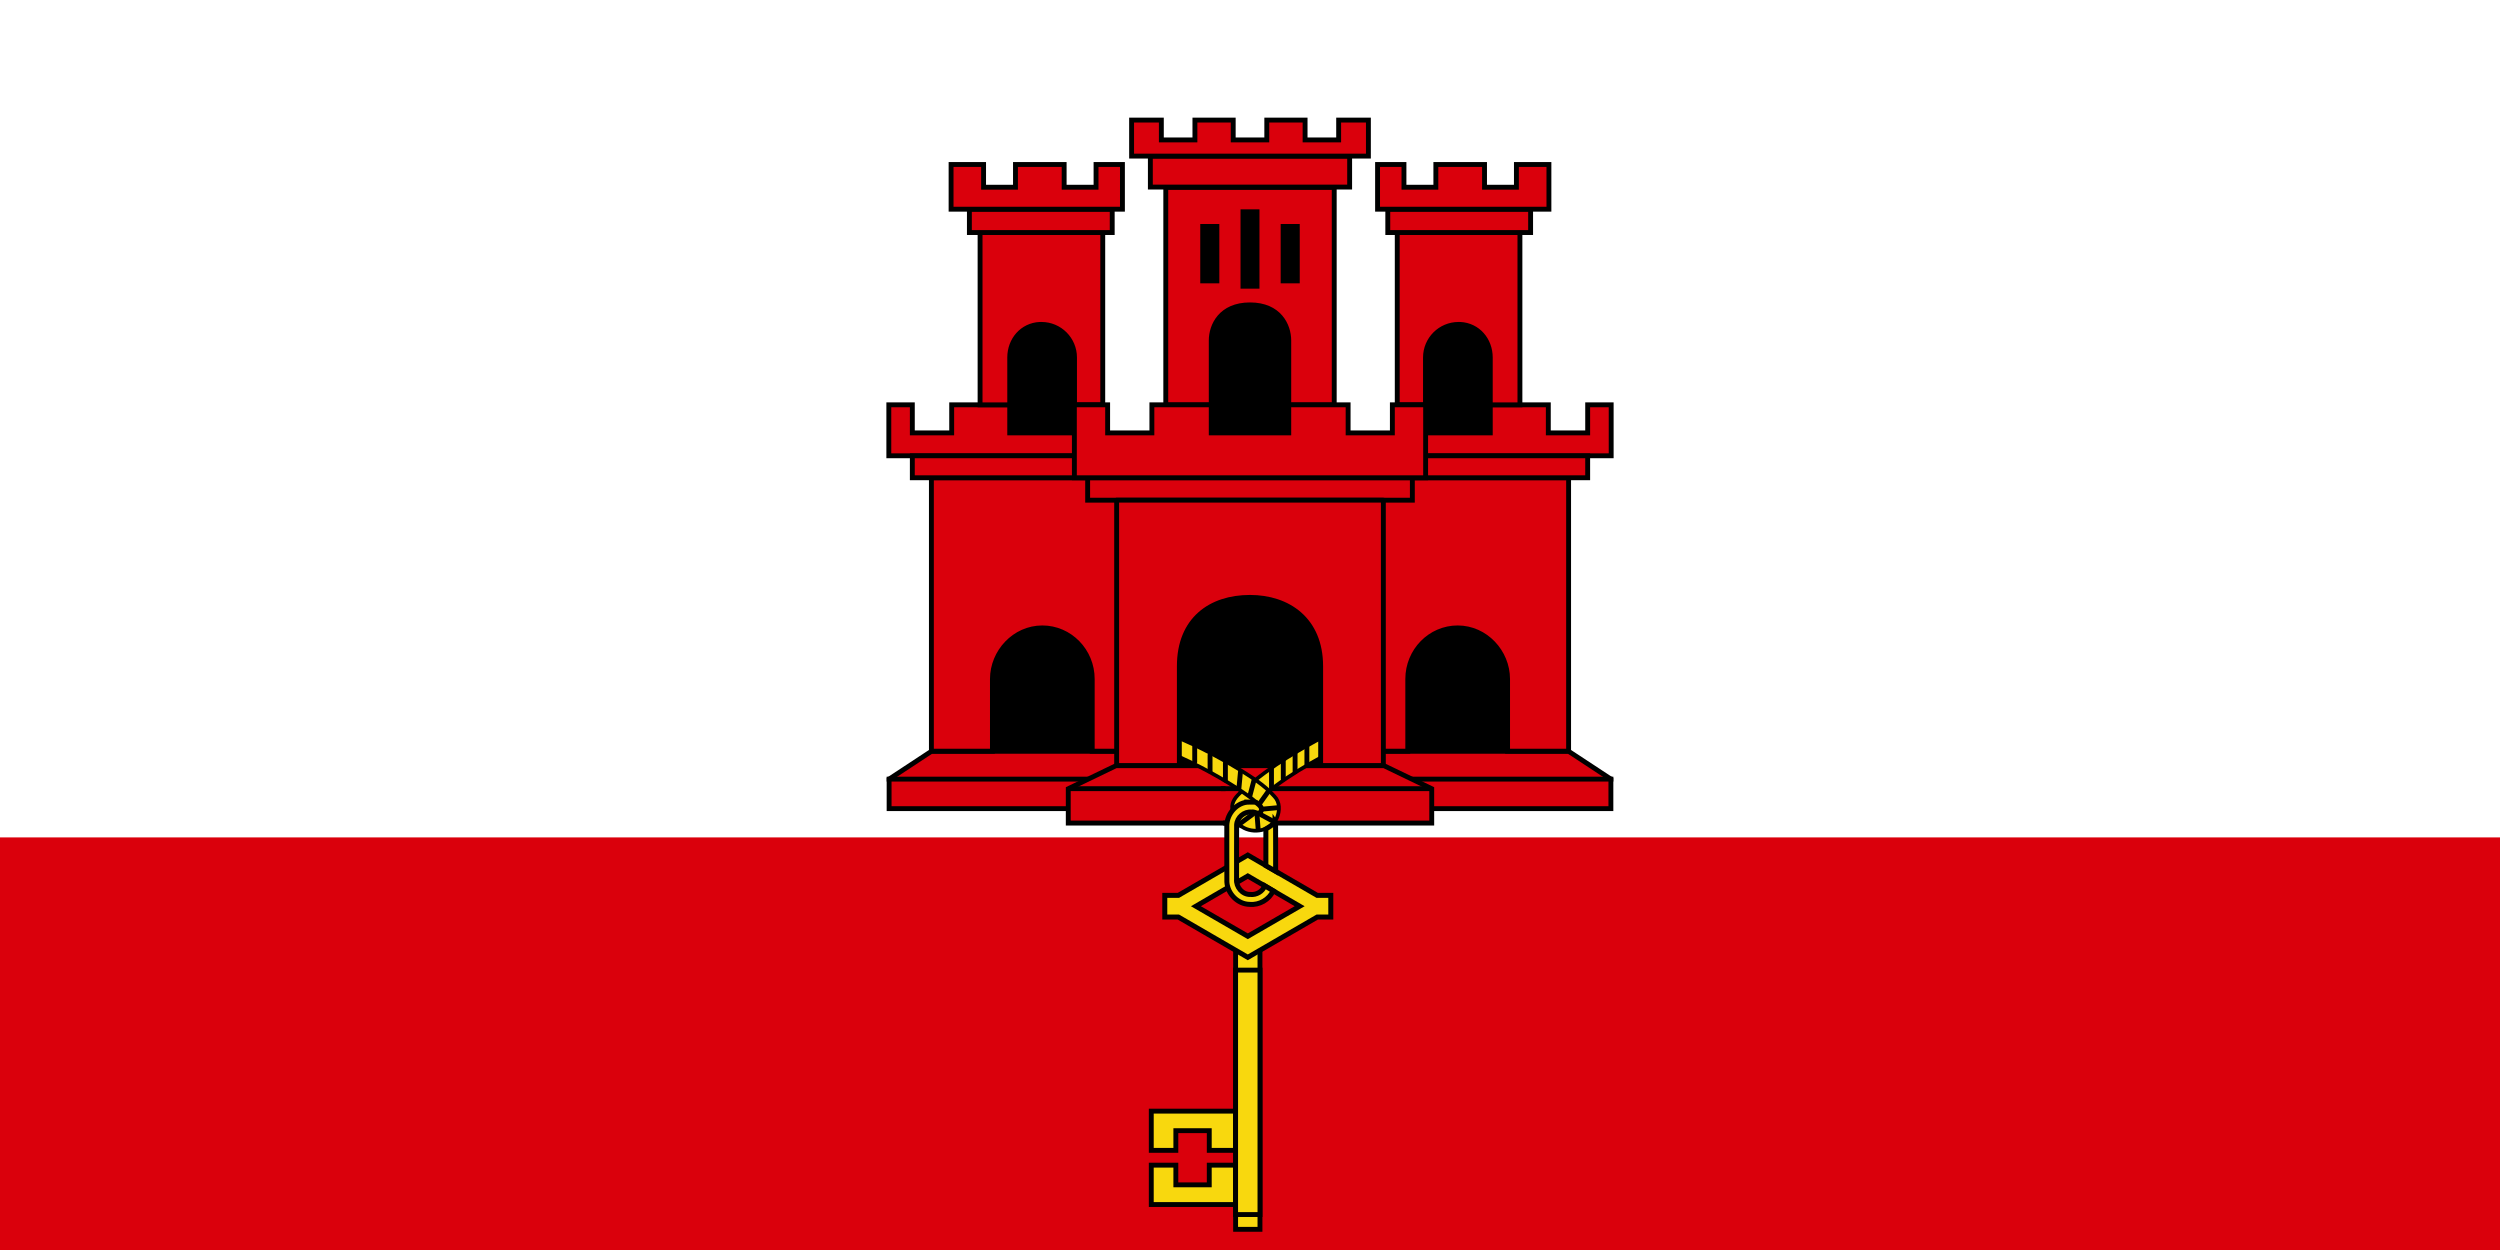
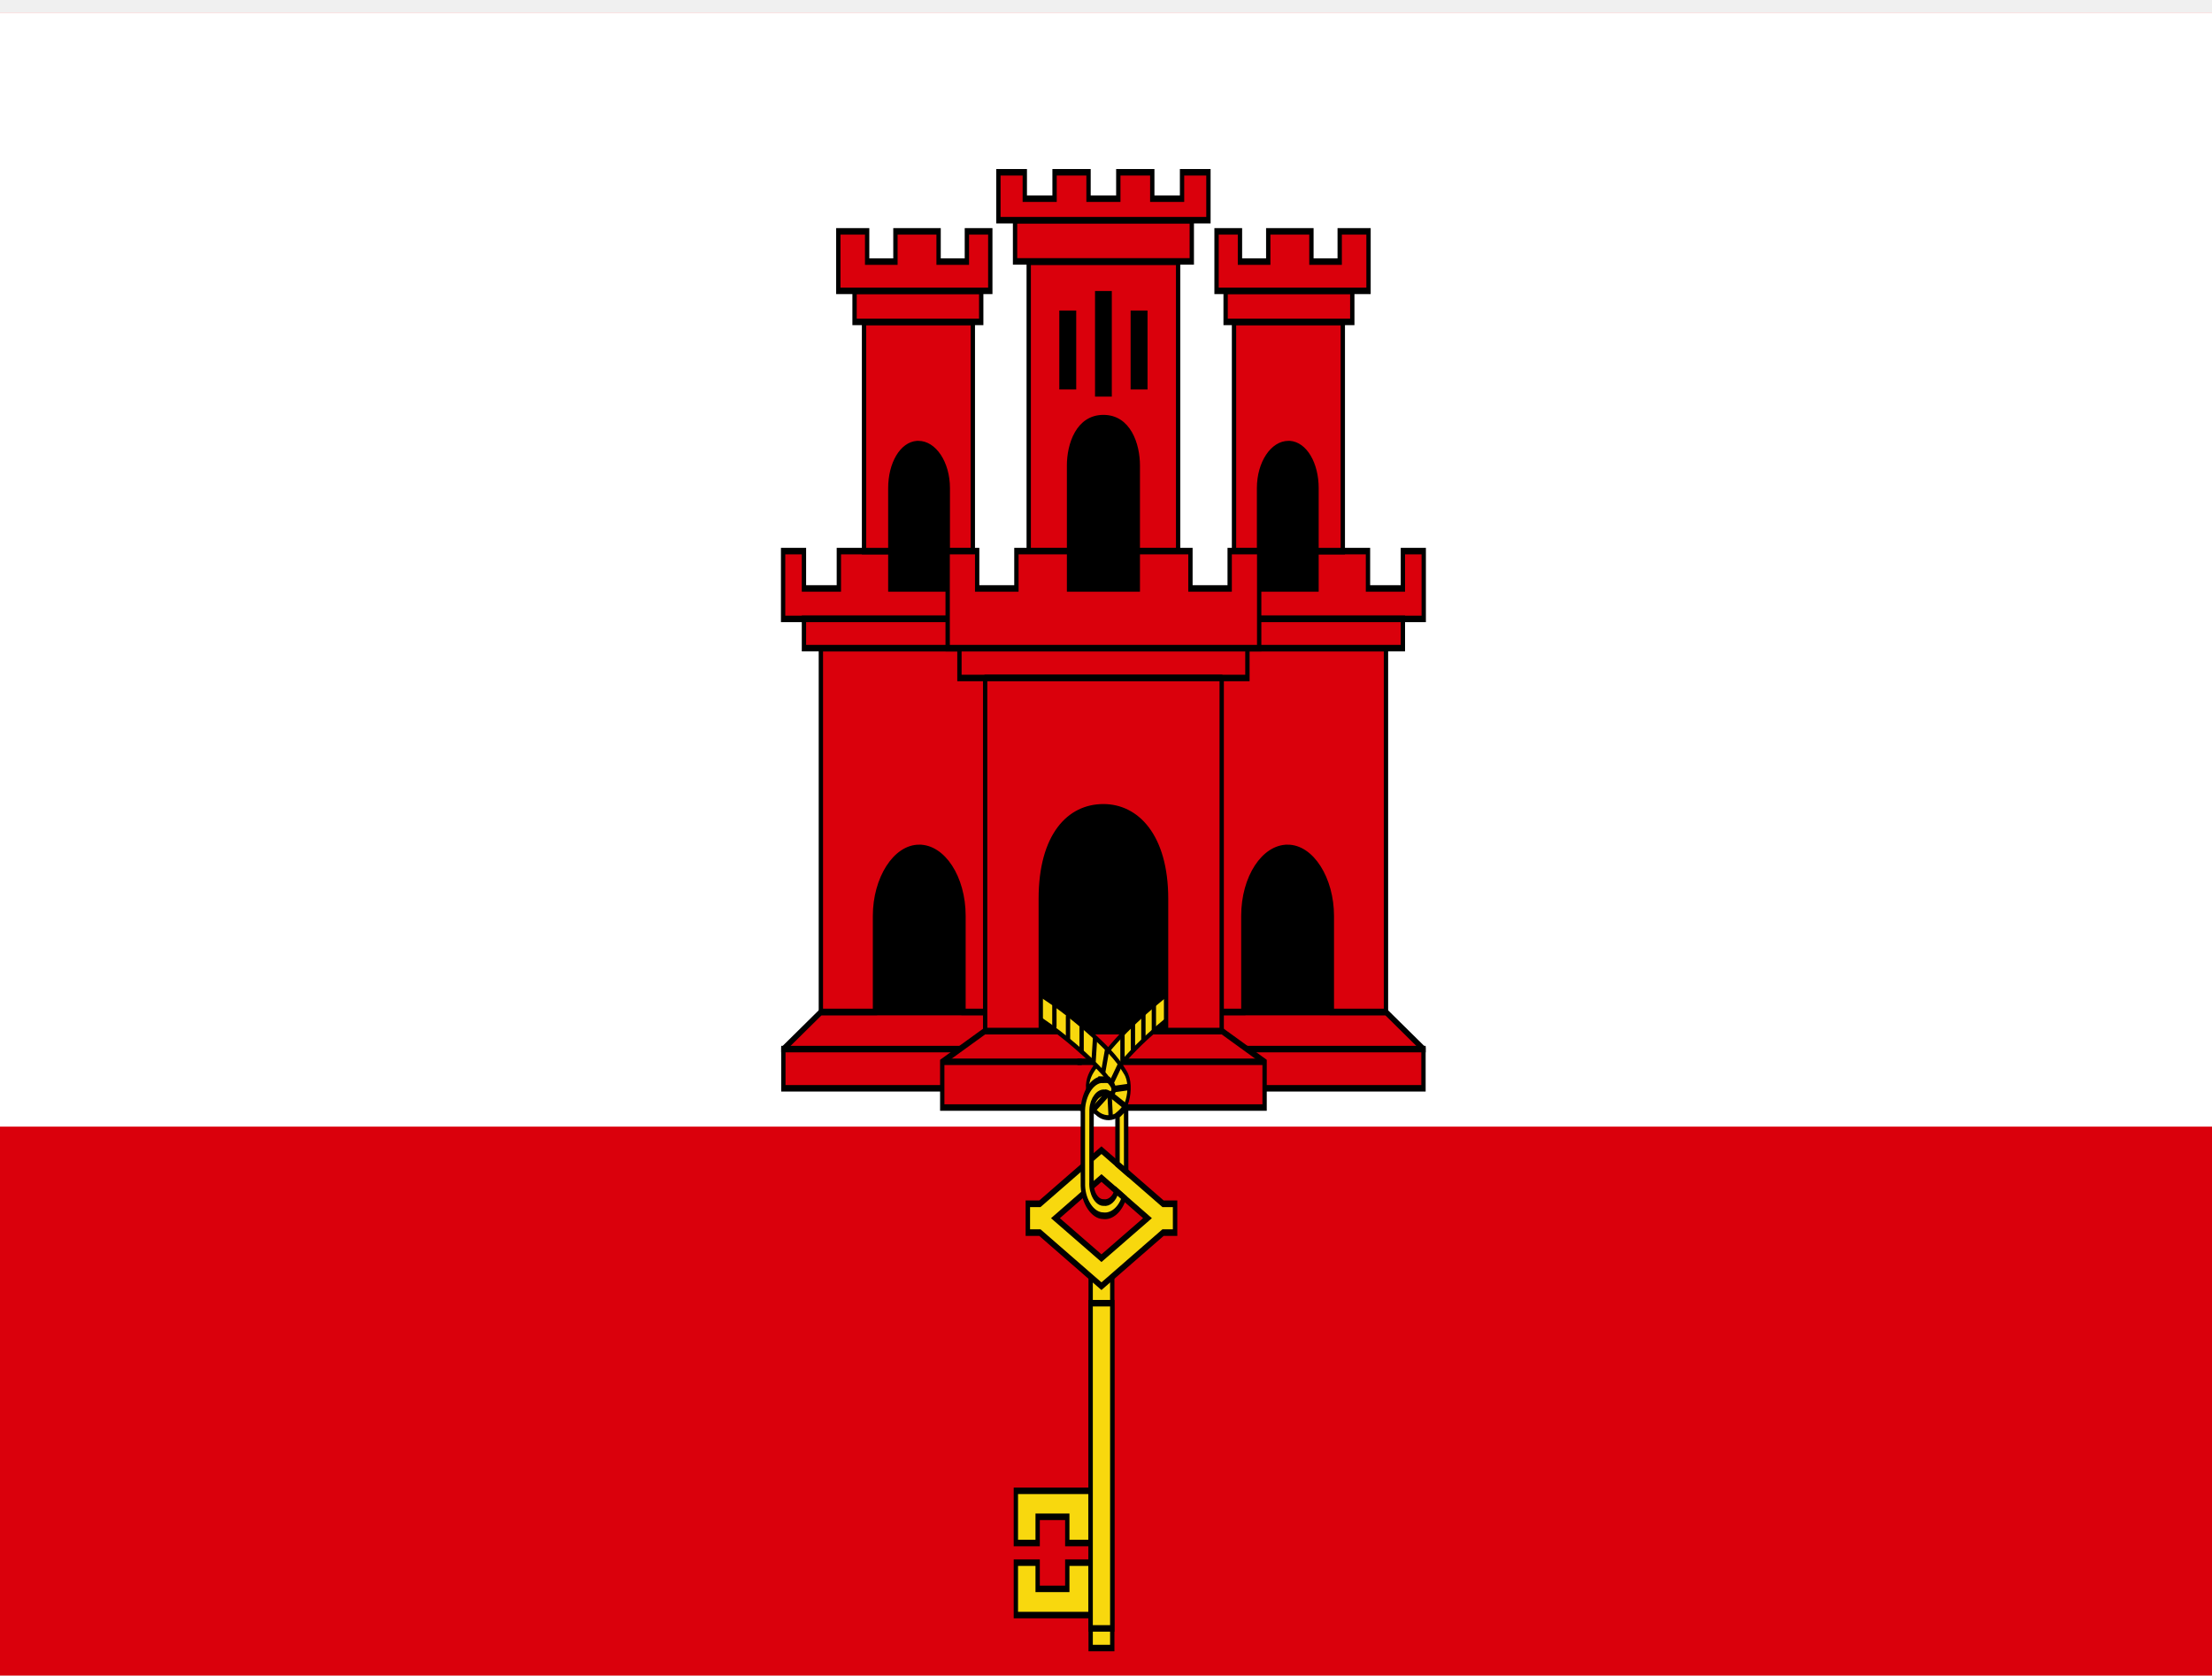
- <svg xmlns="http://www.w3.org/2000/svg" xmlns:xlink="http://www.w3.org/1999/xlink" width="1000" height="500" viewBox="0 0 512 256">
-   <rect fill="#da000c" width="512" height="256" />
-   <rect fill="#fff" width="512" height="171.5" />
-   <g stroke="#000">
-     <g id="castle_half" fill="#da000c" stroke-linecap="square">
-       <rect fill="#000" stroke="none" width="64" height="43.993" x="196.571" y="116.303" />
-       <path d="M229.819,153.865H190.75L182.09,159.564V165.604H229.819" />
-       <path d="M213.469,128.594C219.094,128.594 223.688,133.283 223.688,139.062V153.844H231.031V97.844H190.75V153.844H203.25V139.062C203.25,133.509 207.765,128.594 213.469,128.594z" />
-       <rect fill="#000" stroke="none" width="18.523" height="33.959" x="204.528" y="59.962" />
-       <path d="M223,88.656H206.791V82.906H194.906V88.656H186.844V82.906H182.031V93.344H223M186.844,93.306H221.814V97.844H186.844z" />
-       <path d="M200.719,47.625V82.906H206.791V73.219C206.791,69.589 209.353,66.619 212.938,66.438C213.053,66.432 213.164,66.438 213.281,66.438C217.028,66.437 220.062,69.472 220.062,73.219V82.906H225.844V47.625z" />
-       <path d="M198.531,42.844V47.625H227.781V42.844z" />
-       <path d="M194.781,33.688V42.844H229.875V33.688H224.469V38.344H217.938V33.688H207.969V38.344H201.438V33.688z" />
-       <path d="M182.09,159.564H230" />
-       <path d="M261,156.812H228.562L218.781,161.531V168.562H261" />
-       <path stroke-linecap="butt" d="M218.771,161.519H262" />
-     </g>
-     <use xlink:href="#castle_half" transform="matrix(-1,0,0,1,512,0)" />
-     <g fill="#f8d80e">
-       <g stroke-linecap="round">
-         <path stroke-width="0.768" d="m273.297,150.031c-2.654,0.883-5.053,2.369-7.469,3.753-3.1,1.832-6.107,3.827-8.905,6.099-0.985,0.649-1.929,1.361-2.689,2.273-1.026,0.878-2.065,2.055-1.869,3.513,0.052,0.643,0.874-0.755,1.414-0.823,0.942-0.541,2.084-0.715,3.142-0.471,1.271-1.339,2.91-2.236,4.325-3.406,3.005-2.242,6.237-4.168,9.525-5.961,1.148-0.588,2.301-1.186,3.525-1.602-0.333-1.125-0.667-2.25-1-3.375z" />
-         <path d="M260.4,157.391V161.303" />
-         <path d="M262.817,155.685V159.568" />
-         <path d="M265.233,154.18V158.038" />
-         <path d="M267.65,152.694V156.675" />
-         <path stroke-width="0.768" d="m238.891,150.156c-0.396,1.104-0.792,2.208-1.188,3.312,5.537,2.1,10.809,4.879,15.798,8.06,1.691,1.151,3.467,2.266,4.796,3.846,0.293,0.811-0.514,1.489-1.314,1.244-0.732-0.249-1.454-0.532-2.226-0.004-1.106,0.503-2.106,2.142-0.426,2.691,2.315,1.555,6.082,0.879,7.195-1.845,0.581-1.401,0.619-3.195-0.508-4.345-2.063-2.364-4.797-4.008-7.421-5.672-4.689-2.82-9.573-5.374-14.706-7.288z" />
-         <path d="M254.05,158.035 253.737,161.375" />
-         <path d="M256.832,159.739 255.97,163.009" />
-         <path d="M259.804,162.012 257.996,164.549" />
-         <path d="M260.715,168.181 258.105,166.78" />
-         <path d="M261.528,165.429 258.533,165.709" />
-         <path d="M257.665,169.765 257.46,167.132" />
-         <path d="M256.568,166.756 254.095,168.578" />
-         <path d="M244.677,152.937V156.052" />
-         <path d="M250.963,156.244V159.778" />
-         <path d="M247.82,154.593V157.912" />
+ <svg xmlns="http://www.w3.org/2000/svg" xmlns:xlink="http://www.w3.org/1999/xlink" viewBox="0 0 39.907 30.225" width="798.139" height="604.506" version="1.1" id="svg106">
+   <defs id="defs110" />
+   <clipPath id="s">
+     <path d="M 0,0 V 30 H 60 V 0 Z" id="path88" />
+   </clipPath>
+   <clipPath id="t">
+     <path d="m 30,15 h 30 v 15 z m 0,0 V 30 H 0 Z m 0,0 H 0 V 0 Z m 0,0 V 0 h 30 z" id="path91" />
+   </clipPath>
+   <g id="g1851" transform="matrix(0.078125,0,0,0.1171875,-0.09300536,0.2255281)">
+     <rect fill="#da000c" width="512" height="256" id="rect1703" x="0" y="0" />
+     <rect fill="#ffffff" width="512" height="171.5" id="rect1705" x="0" y="0" />
+     <g stroke="#000000" id="g1794">
+       <g id="castle_half" fill="#da000c" stroke-linecap="square">
+         <rect fill="#000000" stroke="none" width="64" height="43.993" x="196.571" y="116.303" id="rect1707" />
+         <path d="M 229.819,153.865 H 190.75 l -8.66,5.7 v 6.04 h 47.729" id="path1709" />
+         <path d="m 213.469,128.594 c 5.625,0 10.219,4.689 10.219,10.469 v 14.781 h 7.344 v -56 H 190.75 v 56 h 12.5 V 139.062 c -1e-5,-5.554 4.515,-10.469 10.219,-10.469 z" id="path1711" />
+         <rect fill="#000000" stroke="none" width="18.523" height="33.959" x="204.528" y="59.962" id="rect1713" />
+         <path d="m 223,88.656 h -16.209 v -5.75 h -11.885 v 5.75 h -8.062 v -5.75 h -4.812 v 10.438 H 223 m -36.156,-0.038 h 34.97 v 4.538 h -34.97 z" id="path1715" />
+         <path d="m 200.719,47.625 v 35.281 h 6.072 v -9.688 c 0,-3.629 2.562,-6.599 6.146,-6.781 0.116,-0.006 0.227,0 0.344,0 3.746,-3e-6 6.781,3.035 6.781,6.781 v 9.688 h 5.781 V 47.625 Z" id="path1717" />
+         <path d="M 198.531,42.844 V 47.625 h 29.25 v -4.781 z" id="path1719" />
+         <path d="m 194.781,33.688 v 9.156 H 229.875 V 33.688 h -5.406 v 4.656 H 217.938 V 33.688 h -9.969 v 4.656 H 201.438 V 33.688 Z" id="path1721" />
+         <path d="M 182.09,159.564 H 230" id="path1723" />
+         <path d="m 261,156.812 h -32.438 l -9.781,4.719 v 7.031 H 261" id="path1725" />
+         <path stroke-linecap="butt" d="M 218.771,161.519 H 262" id="path1727" />
      </g>
-       <path d="M235.781,227.562V235.594H240.812V231.562H247.656V235.594H253.062V227.562zM235.781,238.625V246.688H253.062V238.625H247.656V242.656H240.812V238.625z" />
-       <rect width="4.99" height="58.115" x="253.052" y="193.651" />
-       <rect width="4.99" height="50.06" x="253.052" y="198.679" />
-       <path stroke-width="1.024" d="M255.547,179.406 266.172,185.594 255.547,191.75 244.922,185.594zM241.328,183.375H238.547V187.812H241.328L255.547,196.062 269.766,187.812H272.547V183.375H269.766L255.547,175.125z" />
-       <path stroke-width="1.024" d="m255.344,164.281c-2.419,0.339-4.226,2.73-4.094,5.134,0.009,3.738-0.018,7.476,0.014,11.213,0.128,2.408,2.232,4.566,4.674,4.588,1.985,0.188,3.979-0.972,4.812-2.78-0.573-0.344-1.146-0.688-1.719-1.031-0.444,1.184-1.723,1.918-2.969,1.781-1.635,0.046-2.959-1.544-2.812-3.134,0.01-3.713-0.019-7.428,0.015-11.141,0.09-1.515,1.535-2.755,3.048-2.6,0.626-0.18,1.487,0.677,1.875-0.062,0.584-0.829-0.414-1.477-0.969-1.937-0.613-0.084-1.254-0.008-1.875-0.032zm5.781,3.906c-0.396,0.746-1.216,1.189-1.875,1.58v7.513c0.667,0.385,1.333,0.771,2,1.156-0.008-3.204,0.015-6.408-0.012-9.612-0.032-0.197-0.008-0.498-0.113-0.638z" />
-     </g>
-     <g fill="#da000c">
-       <rect fill="#000" stroke="none" width="29.329" height="53.255" x="240.803" y="38.351" />
-       <path d="M238.75,38.375V82.938H248.062V69.719C248.062,66.67 250.015,62.438 256,62.438C261.985,62.438 263.938,66.67 263.938,69.719V82.938H273.25V38.375zM254.562,43.375H257.438V58.625H254.562zM246.312,46.375H249.219V57.531H246.312zM262.781,46.375H265.688V57.531H262.781z" />
-       <path d="M235.594,31.969V38.312H276.406V31.969z" />
-       <path d="M231.75,24.594V31.969H280.25V24.594H274.156V28.656H267.281V24.594H259.438V28.656H252.562V24.594H244.719V28.656H237.844V24.594z" />
-       <path d="M222.75,97.844V102.438H289.25V97.844z" />
-       <path d="M220.031,82.906V97.844H291.969V82.906H285.156V88.656H276.094V82.906H263.938V88.656H248.062V82.906H235.906V88.656H226.844V82.906z" />
-       <path stroke-linejoin="round" d="M228.688,102.438V156.781H241.531V136.438C241.531,126.855 247.928,122.344 256,122.344C263.759,122.344 270.469,126.855 270.469,136.438V156.781H283.312V102.438z" />
+       <use xlink:href="#castle_half" transform="matrix(-1,0,0,1,512,0)" id="use1730" x="0" y="0" width="100%" height="100%" />
+       <g fill="#f8d80e" id="g1776">
+         <g stroke-linecap="round" id="g1764">
+           <path stroke-width="0.768" d="m 273.297,150.031 c -2.654,0.883 -5.053,2.369 -7.469,3.753 -3.1,1.832 -6.107,3.827 -8.905,6.099 -0.985,0.649 -1.929,1.361 -2.689,2.273 -1.026,0.878 -2.065,2.055 -1.869,3.513 0.052,0.643 0.874,-0.755 1.414,-0.823 0.942,-0.541 2.084,-0.715 3.142,-0.471 1.271,-1.339 2.91,-2.236 4.325,-3.406 3.005,-2.242 6.237,-4.168 9.525,-5.961 1.148,-0.588 2.301,-1.186 3.525,-1.602 -0.333,-1.125 -0.667,-2.25 -1,-3.375 z" id="path1732" />
+           <path d="m 260.4,157.391 v 3.912" id="path1734" />
+           <path d="m 262.817,155.685 v 3.883" id="path1736" />
+           <path d="m 265.233,154.18 v 3.858" id="path1738" />
+           <path d="m 267.65,152.694 v 3.981" id="path1740" />
+           <path stroke-width="0.768" d="m 238.891,150.156 c -0.396,1.104 -0.792,2.208 -1.188,3.312 5.537,2.1 10.809,4.879 15.798,8.06 1.691,1.151 3.467,2.266 4.796,3.846 0.293,0.811 -0.514,1.489 -1.314,1.244 -0.732,-0.249 -1.454,-0.532 -2.226,-0.004 -1.106,0.503 -2.106,2.142 -0.426,2.691 2.315,1.555 6.082,0.879 7.195,-1.845 0.581,-1.401 0.619,-3.195 -0.508,-4.345 -2.063,-2.364 -4.797,-4.008 -7.421,-5.672 -4.689,-2.82 -9.573,-5.374 -14.706,-7.288 z" id="path1742" />
+           <path d="m 254.05,158.035 -0.312,3.339" id="path1744" />
+           <path d="m 256.832,159.739 -0.862,3.27" id="path1746" />
+           <path d="m 259.804,162.012 -1.809,2.537" id="path1748" />
+           <path d="m 260.715,168.181 -2.61,-1.4" id="path1750" />
+           <path d="m 261.528,165.429 -2.995,0.28" id="path1752" />
+           <path d="m 257.665,169.765 -0.205,-2.632" id="path1754" />
+           <path d="m 256.568,166.756 -2.473,1.822" id="path1756" />
+           <path d="m 244.677,152.937 v 3.115" id="path1758" />
+           <path d="m 250.963,156.244 v 3.534" id="path1760" />
+           <path d="m 247.82,154.593 v 3.319" id="path1762" />
+         </g>
+         <path d="m 235.781,227.562 v 8.031 h 5.031 v -4.031 h 6.844 v 4.031 h 5.406 v -8.031 z m 0,11.062 v 8.062 h 17.281 v -8.062 h -5.406 v 4.031 H 240.812 V 238.625 Z" id="path1766" />
+         <rect width="4.99" height="58.115" x="253.052" y="193.651" id="rect1768" />
+         <rect width="4.99" height="50.06" x="253.052" y="198.679" id="rect1770" />
+         <path stroke-width="1.024" d="m 255.547,179.406 10.625,6.188 -10.625,6.156 -10.625,-6.156 z m -14.219,3.969 h -2.781 v 4.438 h 2.781 l 14.219,8.25 14.219,-8.25 h 2.781 v -4.438 h -2.781 l -14.219,-8.25 z" id="path1772" />
+         <path stroke-width="1.024" d="m 255.344,164.281 c -2.419,0.339 -4.226,2.73 -4.094,5.134 0.009,3.738 -0.018,7.476 0.014,11.213 0.128,2.408 2.232,4.566 4.674,4.588 1.985,0.188 3.979,-0.972 4.812,-2.78 -0.573,-0.344 -1.146,-0.688 -1.719,-1.031 -0.444,1.184 -1.723,1.918 -2.969,1.781 -1.635,0.046 -2.959,-1.544 -2.812,-3.134 0.01,-3.713 -0.019,-7.428 0.015,-11.141 0.09,-1.515 1.535,-2.755 3.048,-2.6 0.626,-0.18 1.487,0.677 1.875,-0.062 0.584,-0.829 -0.414,-1.477 -0.969,-1.937 -0.613,-0.084 -1.254,-0.008 -1.875,-0.032 z m 5.781,3.906 c -0.396,0.746 -1.216,1.189 -1.875,1.58 v 7.513 c 0.667,0.385 1.333,0.771 2,1.156 -0.008,-3.204 0.015,-6.408 -0.012,-9.612 -0.032,-0.197 -0.008,-0.498 -0.113,-0.638 z" id="path1774" />
+       </g>
+       <g fill="#da000c" id="g1792">
+         <rect fill="#000000" stroke="none" width="29.329" height="53.255" x="240.803" y="38.351" id="rect1778" />
+         <path d="m 238.75,38.375 v 44.562 h 9.312 V 69.719 c 0,-3.049 1.953,-7.281 7.938,-7.281 5.985,0 7.938,4.232 7.938,7.281 V 82.938 H 273.25 V 38.375 Z m 15.812,5 h 2.875 v 15.25 h -2.875 z m -8.25,3 h 2.906 v 11.156 h -2.906 z m 16.469,0 h 2.906 v 11.156 h -2.906 z" id="path1780" />
+         <path d="m 235.594,31.969 v 6.344 h 40.812 v -6.344 z" id="path1782" />
+         <path d="m 231.75,24.594 v 7.375 h 48.5 v -7.375 h -6.094 v 4.062 h -6.875 v -4.062 h -7.844 v 4.062 h -6.875 v -4.062 h -7.844 v 4.062 h -6.875 v -4.062 z" id="path1784" />
+         <path d="m 222.75,97.844 v 4.594 h 66.5 v -4.594 z" id="path1786" />
+         <path d="m 220.031,82.906 v 14.938 h 71.938 v -14.938 h -6.812 v 5.75 h -9.062 v -5.75 H 263.938 v 5.75 h -15.875 v -5.75 h -12.156 v 5.75 h -9.062 v -5.75 z" id="path1788" />
+         <path stroke-linejoin="round" d="m 228.688,102.438 v 54.344 h 12.844 V 136.438 c 0,-9.583 6.396,-14.094 14.469,-14.094 7.759,0 14.469,4.511 14.469,14.094 v 20.344 H 283.312 V 102.438 Z" id="path1790" />
+       </g>
    </g>
  </g>
</svg>
